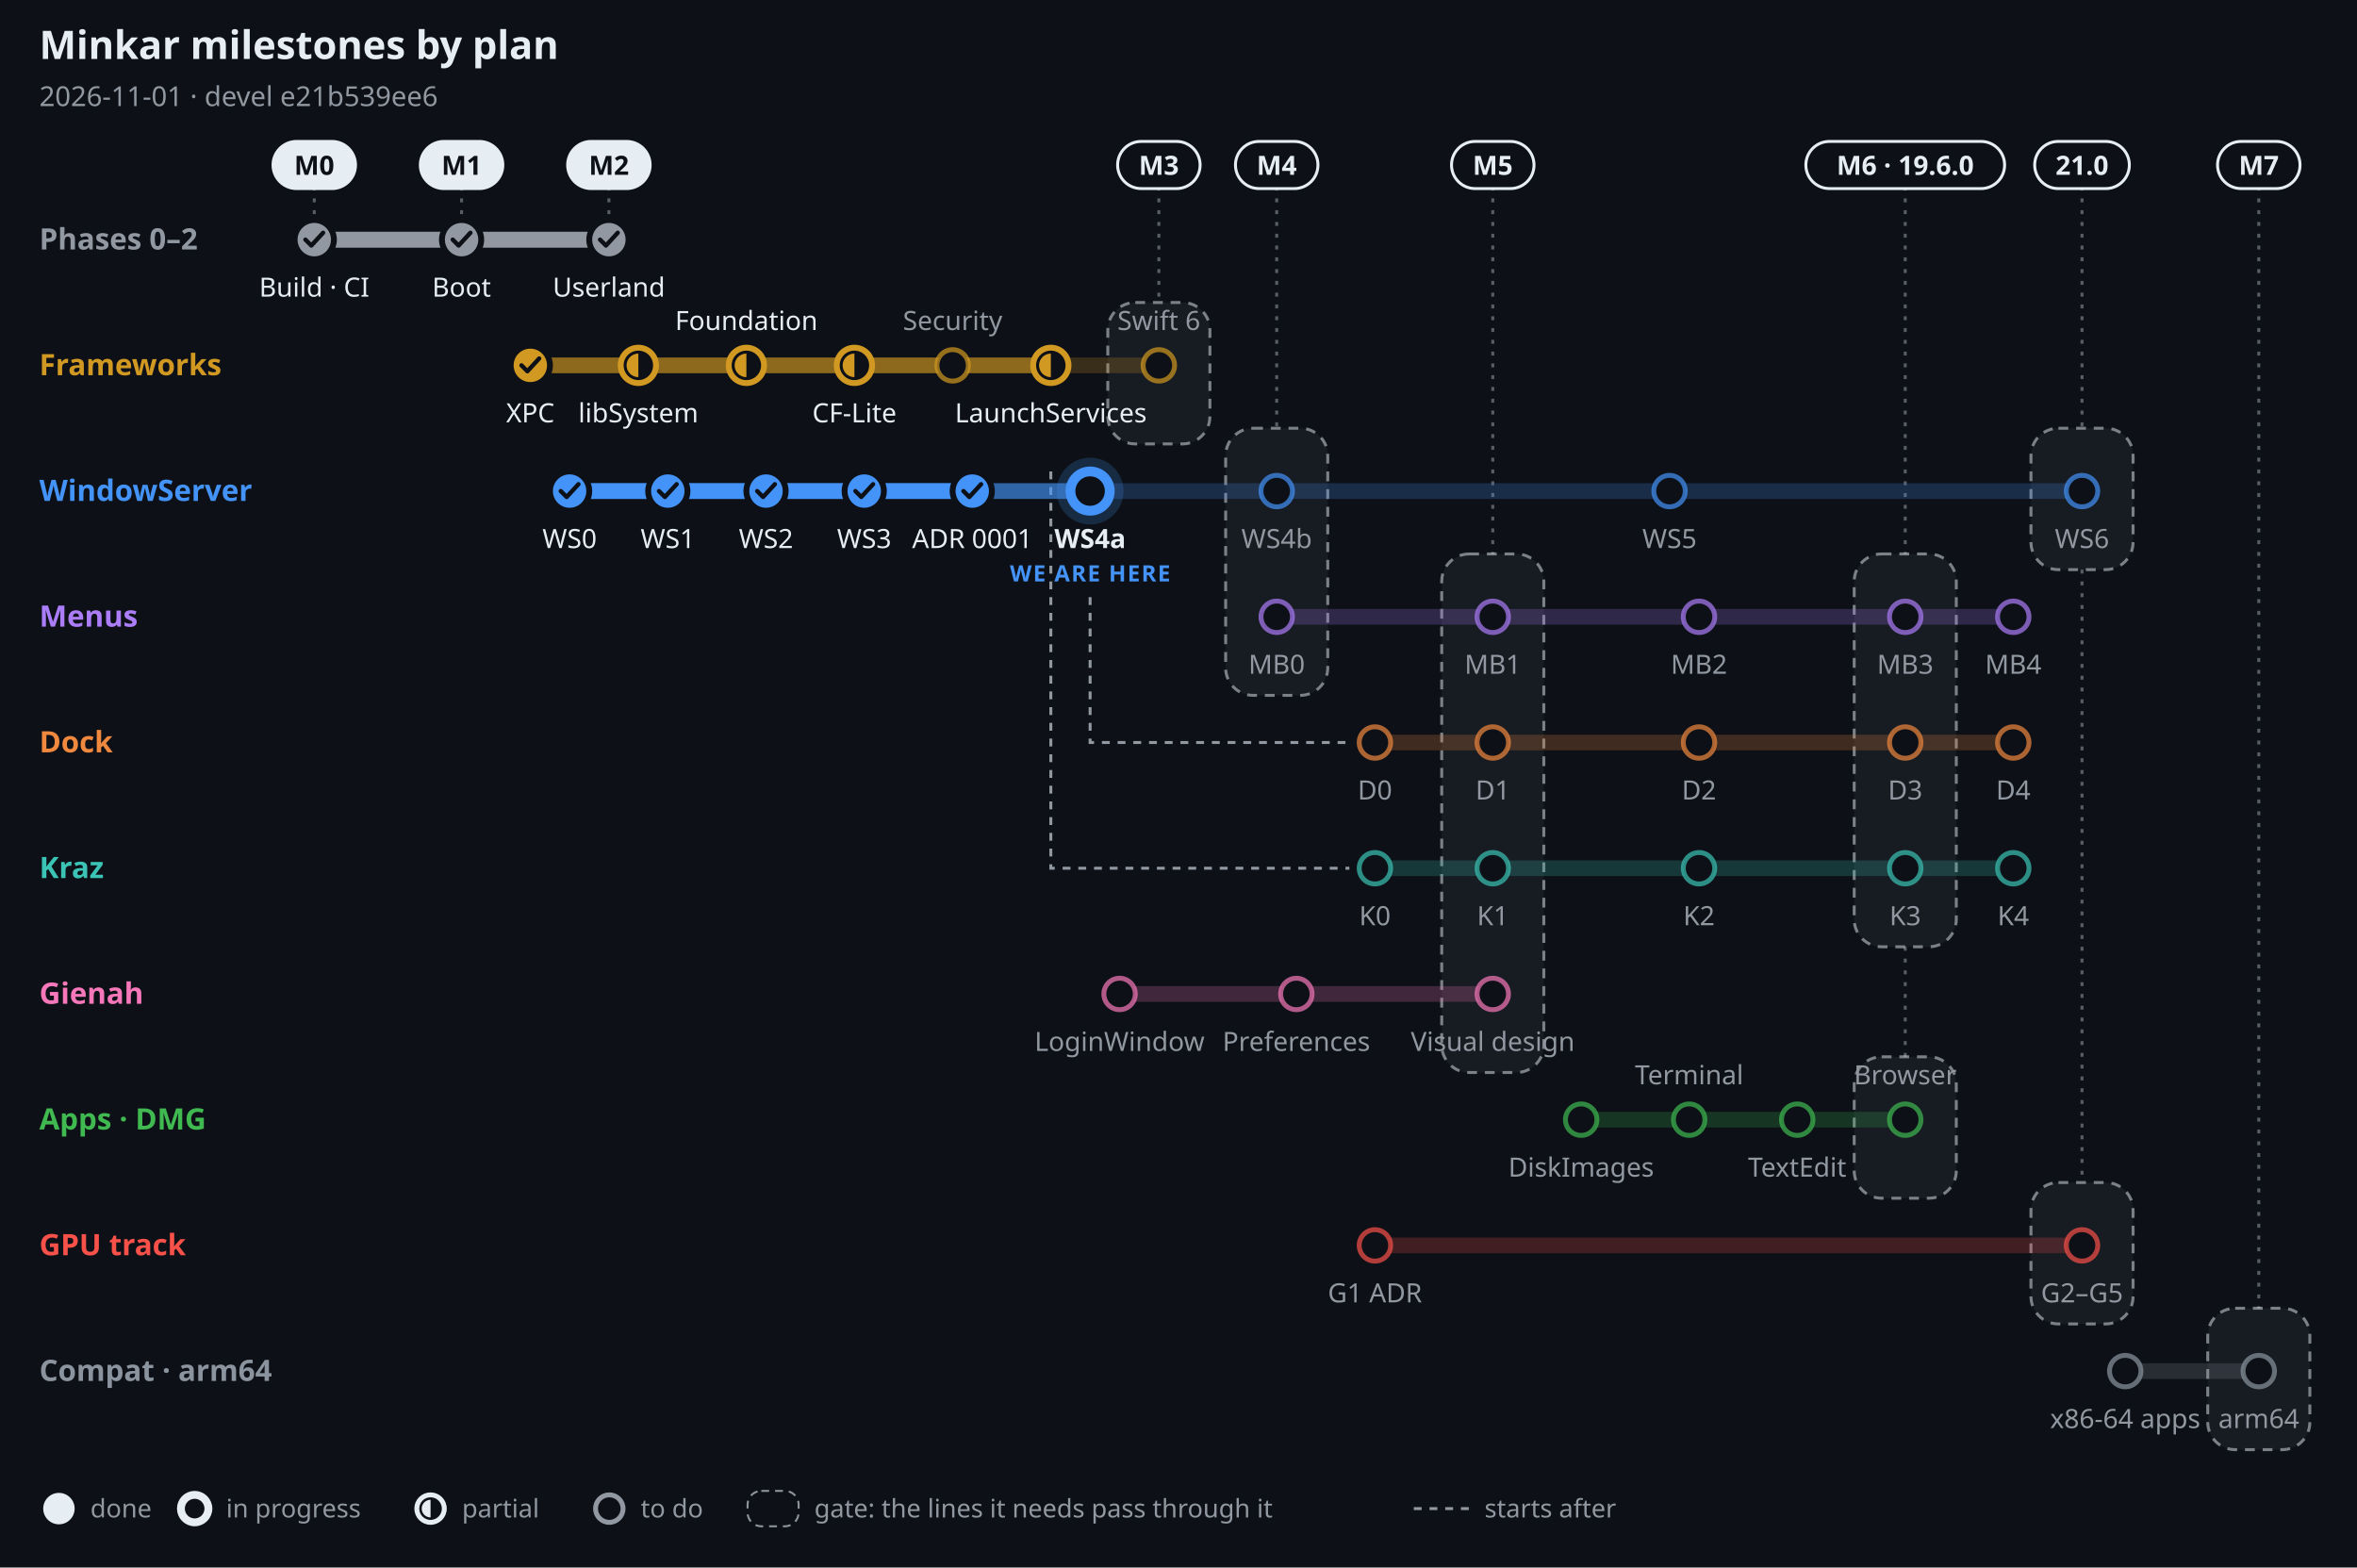
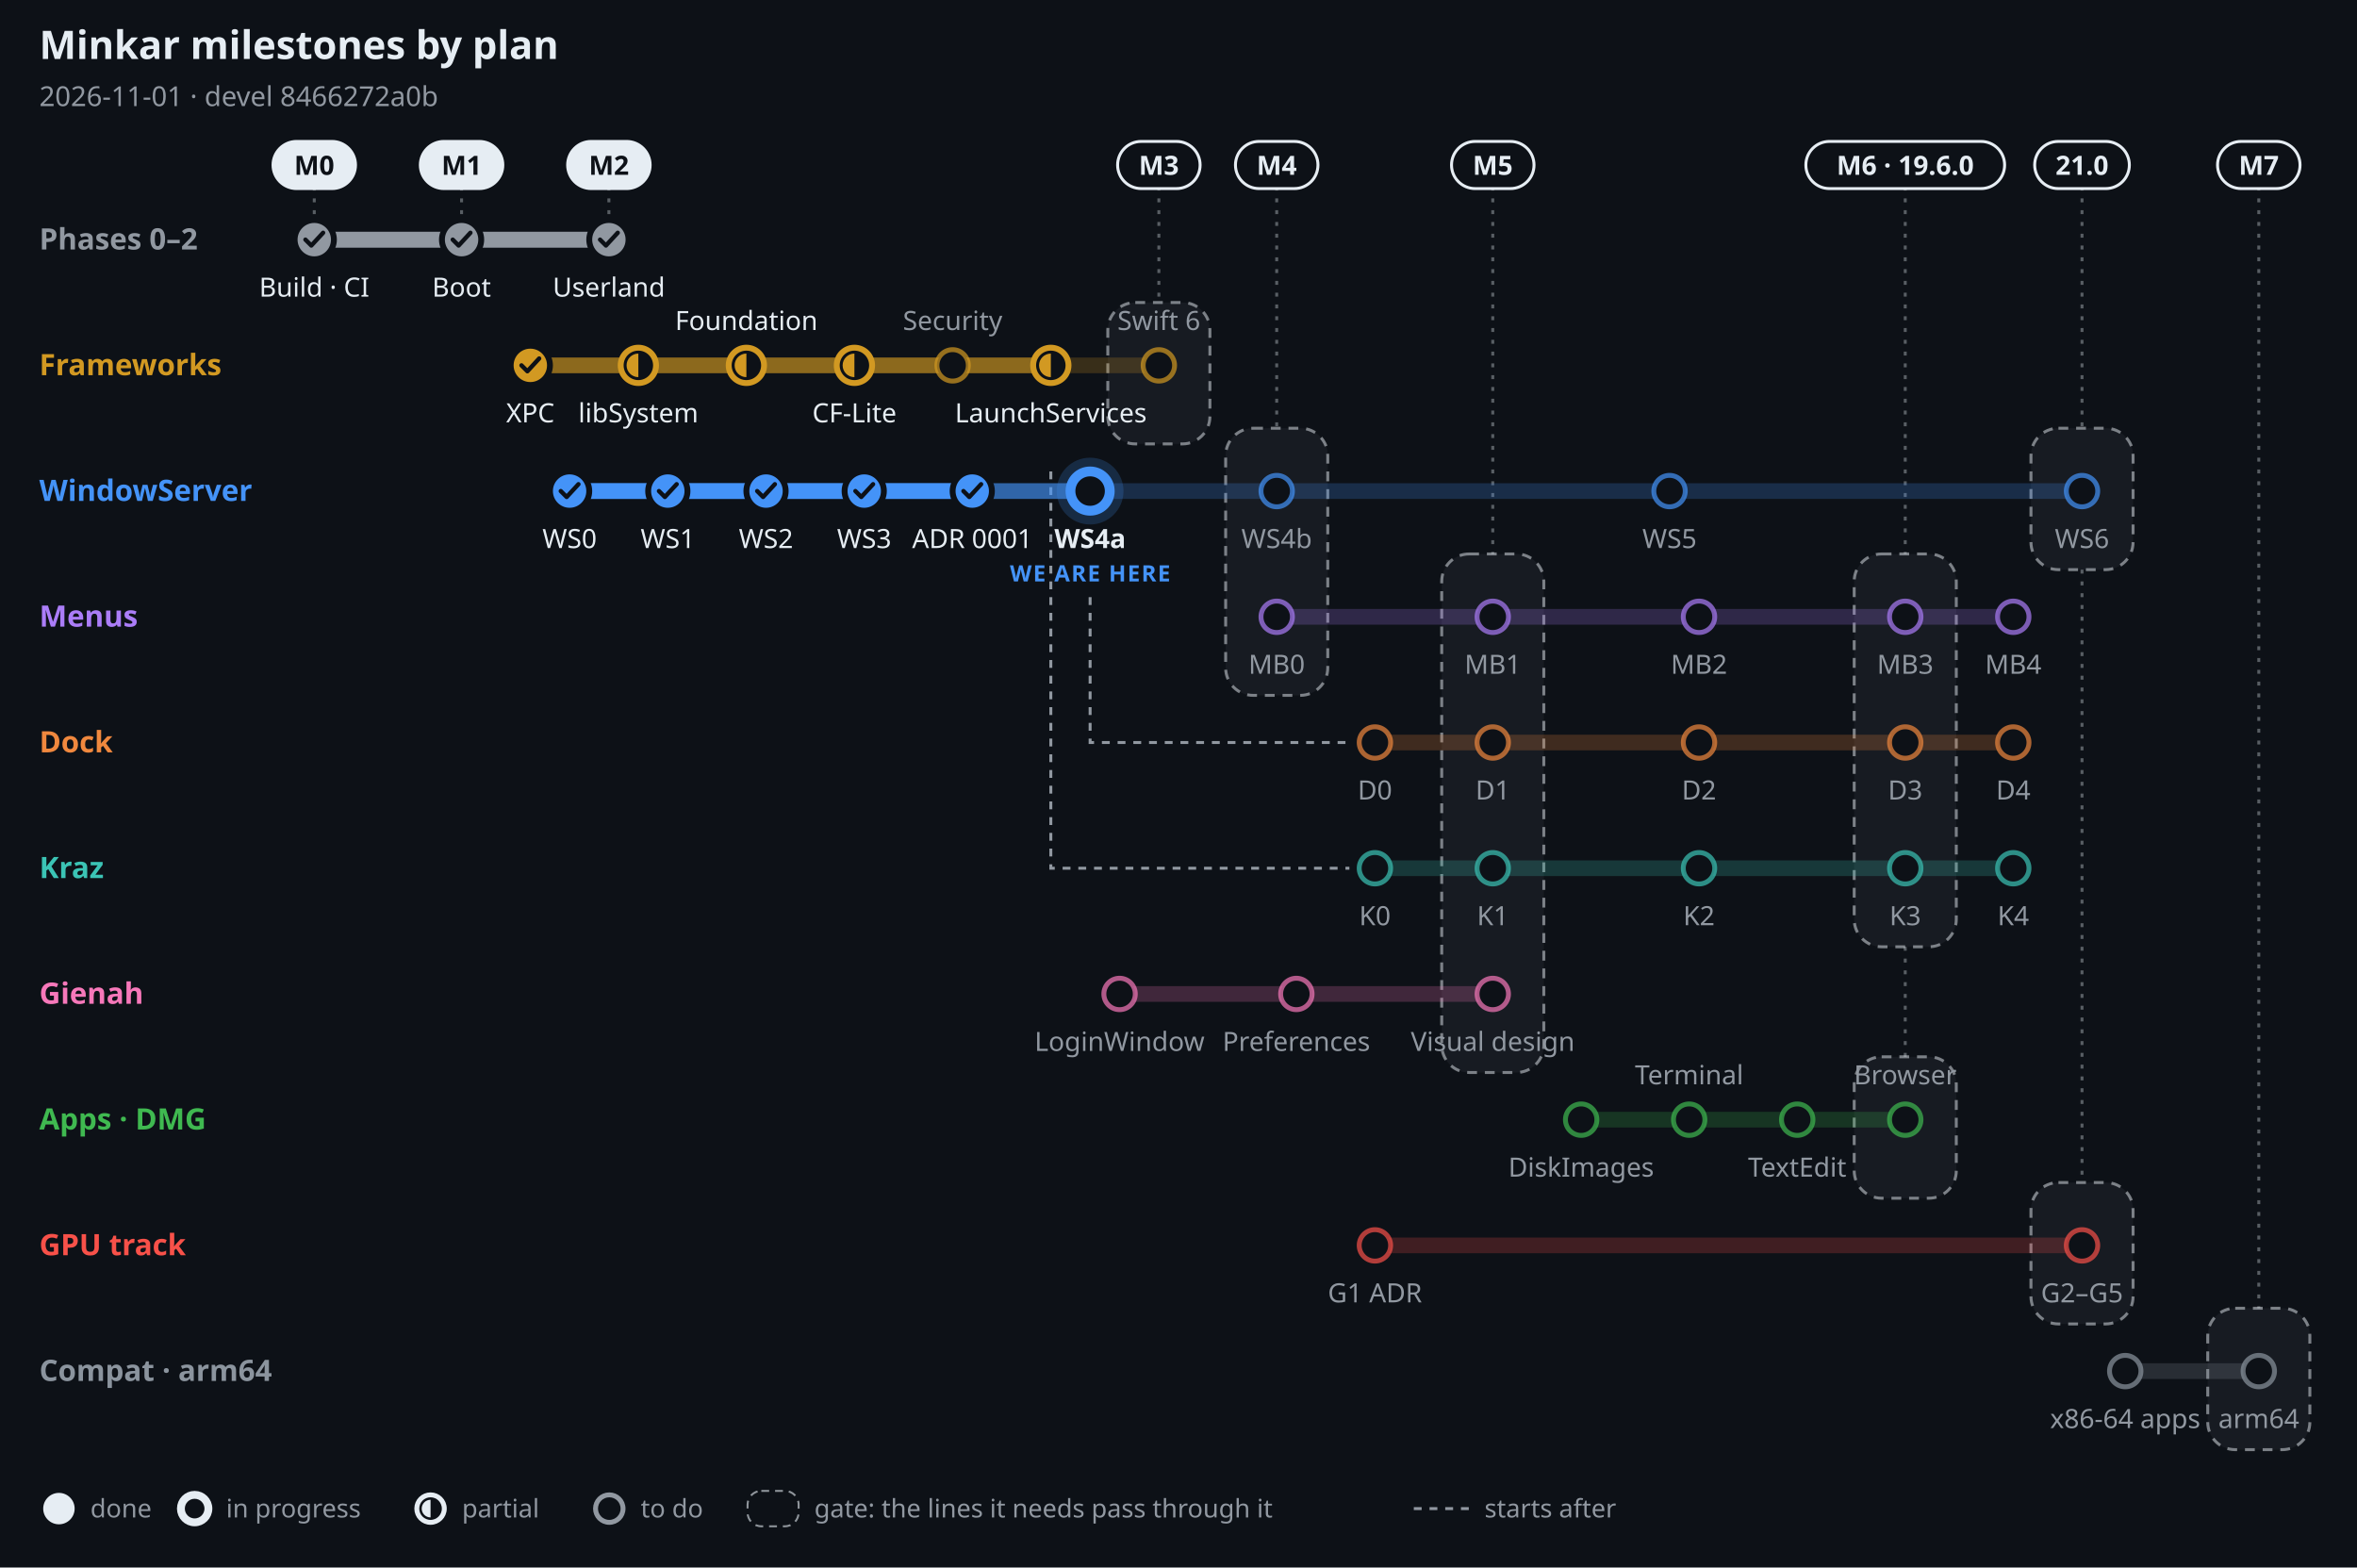
<svg xmlns="http://www.w3.org/2000/svg" width="1200" height="798" viewBox="0 0 1200 798" font-family="-apple-system, BlinkMacSystemFont, 'Segoe UI', 'Noto Sans', Helvetica, Arial, sans-serif" role="img" aria-label="Minkar milestones by plan, 2026-11-01">
  <rect width="1200" height="798" fill="#0d1117" />
  <text x="20" y="30" font-size="20" font-weight="700" fill="#e6edf3" text-anchor="start">Minkar milestones by plan</text>
-   <text x="20" y="54" font-size="14" font-weight="400" fill="#9198a1" text-anchor="start">2026-11-01 · devel e21b539ee6</text>
+   <text x="20" y="54" font-size="14" font-weight="400" fill="#9198a1" text-anchor="start">2026-11-01 · devel 8466272a0b</text>
  <line x1="160" y1="95" x2="160" y2="110" stroke="#e6edf3" stroke-opacity=".35" stroke-width="1.5" stroke-dasharray="2 4" />
  <rect x="139" y="72" width="42" height="24" rx="12" fill="#e6edf3" stroke="#e6edf3" stroke-width="1.5" />
  <text x="160" y="89" font-size="13.5" font-weight="700" fill="#0d1117" text-anchor="middle">M0</text>
  <line x1="235" y1="95" x2="235" y2="110" stroke="#e6edf3" stroke-opacity=".35" stroke-width="1.5" stroke-dasharray="2 4" />
  <rect x="214" y="72" width="42" height="24" rx="12" fill="#e6edf3" stroke="#e6edf3" stroke-width="1.5" />
  <text x="235" y="89" font-size="13.5" font-weight="700" fill="#0d1117" text-anchor="middle">M1</text>
  <line x1="310" y1="95" x2="310" y2="110" stroke="#e6edf3" stroke-opacity=".35" stroke-width="1.5" stroke-dasharray="2 4" />
  <rect x="289" y="72" width="42" height="24" rx="12" fill="#e6edf3" stroke="#e6edf3" stroke-width="1.5" />
  <text x="310" y="89" font-size="13.5" font-weight="700" fill="#0d1117" text-anchor="middle">M2</text>
  <line x1="590" y1="95" x2="590" y2="154" stroke="#e6edf3" stroke-opacity=".35" stroke-width="1.5" stroke-dasharray="2 4" />
  <rect x="564" y="154" width="52" height="72" rx="14" fill="#e6edf3" fill-opacity=".05" stroke="#e6edf3" stroke-opacity=".5" stroke-width="1.5" stroke-dasharray="5 4" />
  <rect x="569" y="72" width="42" height="24" rx="12" fill="#0d1117" stroke="#e6edf3" stroke-width="1.5" />
  <text x="590" y="89" font-size="13.5" font-weight="700" fill="#e6edf3" text-anchor="middle">M3</text>
  <line x1="650" y1="95" x2="650" y2="218" stroke="#e6edf3" stroke-opacity=".35" stroke-width="1.5" stroke-dasharray="2 4" />
  <rect x="624" y="218" width="52" height="136" rx="14" fill="#e6edf3" fill-opacity=".05" stroke="#e6edf3" stroke-opacity=".5" stroke-width="1.5" stroke-dasharray="5 4" />
  <rect x="629" y="72" width="42" height="24" rx="12" fill="#0d1117" stroke="#e6edf3" stroke-width="1.5" />
  <text x="650" y="89" font-size="13.5" font-weight="700" fill="#e6edf3" text-anchor="middle">M4</text>
  <line x1="760" y1="95" x2="760" y2="282" stroke="#e6edf3" stroke-opacity=".35" stroke-width="1.5" stroke-dasharray="2 4" />
  <rect x="734" y="282" width="52" height="264" rx="14" fill="#e6edf3" fill-opacity=".05" stroke="#e6edf3" stroke-opacity=".5" stroke-width="1.5" stroke-dasharray="5 4" />
  <rect x="739" y="72" width="42" height="24" rx="12" fill="#0d1117" stroke="#e6edf3" stroke-width="1.5" />
  <text x="760" y="89" font-size="13.5" font-weight="700" fill="#e6edf3" text-anchor="middle">M5</text>
  <line x1="970" y1="95" x2="970" y2="282" stroke="#e6edf3" stroke-opacity=".35" stroke-width="1.5" stroke-dasharray="2 4" />
  <rect x="944" y="282" width="52" height="200" rx="14" fill="#e6edf3" fill-opacity=".05" stroke="#e6edf3" stroke-opacity=".5" stroke-width="1.5" stroke-dasharray="5 4" />
  <line x1="970" y1="482" x2="970" y2="538" stroke="#e6edf3" stroke-opacity=".35" stroke-width="1.5" stroke-dasharray="2 4" />
  <rect x="944" y="538" width="52" height="72" rx="14" fill="#e6edf3" fill-opacity=".05" stroke="#e6edf3" stroke-opacity=".5" stroke-width="1.5" stroke-dasharray="5 4" />
  <rect x="919.4" y="72" width="101.2" height="24" rx="12" fill="#0d1117" stroke="#e6edf3" stroke-width="1.5" />
  <text x="970" y="89" font-size="13.5" font-weight="700" fill="#e6edf3" text-anchor="middle">M6 · 19.6.0</text>
  <line x1="1060" y1="95" x2="1060" y2="218" stroke="#e6edf3" stroke-opacity=".35" stroke-width="1.5" stroke-dasharray="2 4" />
  <rect x="1034" y="218" width="52" height="72" rx="14" fill="#e6edf3" fill-opacity=".05" stroke="#e6edf3" stroke-opacity=".5" stroke-width="1.5" stroke-dasharray="5 4" />
  <line x1="1060" y1="290" x2="1060" y2="602" stroke="#e6edf3" stroke-opacity=".35" stroke-width="1.5" stroke-dasharray="2 4" />
  <rect x="1034" y="602" width="52" height="72" rx="14" fill="#e6edf3" fill-opacity=".05" stroke="#e6edf3" stroke-opacity=".5" stroke-width="1.5" stroke-dasharray="5 4" />
  <rect x="1035.9" y="72" width="48.2" height="24" rx="12" fill="#0d1117" stroke="#e6edf3" stroke-width="1.5" />
  <text x="1060" y="89" font-size="13.5" font-weight="700" fill="#e6edf3" text-anchor="middle">21.0</text>
  <line x1="1150" y1="95" x2="1150" y2="666" stroke="#e6edf3" stroke-opacity=".35" stroke-width="1.5" stroke-dasharray="2 4" />
  <rect x="1124" y="666" width="52" height="72" rx="14" fill="#e6edf3" fill-opacity=".05" stroke="#e6edf3" stroke-opacity=".5" stroke-width="1.5" stroke-dasharray="5 4" />
  <rect x="1129" y="72" width="42" height="24" rx="12" fill="#0d1117" stroke="#e6edf3" stroke-width="1.5" />
  <text x="1150" y="89" font-size="13.5" font-weight="700" fill="#e6edf3" text-anchor="middle">M7</text>
  <path d="M555 304 V378 H687" fill="none" stroke="#9198a1" stroke-width="1.5" stroke-dasharray="4 4" />
  <path d="M535 240 V442 H687" fill="none" stroke="#9198a1" stroke-width="1.5" stroke-dasharray="4 4" />
  <text x="20" y="127" font-size="15" font-weight="700" fill="#9198a1" text-anchor="start">Phases 0–2</text>
  <line x1="160" y1="122" x2="310" y2="122" stroke="#9198a1" stroke-opacity=".22" stroke-width="8" stroke-linecap="round" />
  <line x1="160" y1="122" x2="310" y2="122" stroke="#9198a1" stroke-opacity=".55" stroke-width="8" stroke-linecap="round" />
  <line x1="160" y1="122" x2="310" y2="122" stroke="#9198a1" stroke-opacity="1" stroke-width="8" stroke-linecap="round" />
  <circle cx="160" cy="122" r="10" fill="#9198a1" stroke="#0d1117" stroke-width="3" />
  <path d="M155.5 122 l3 3 l6 -6.5" fill="none" stroke="#0d1117" stroke-width="2.2" stroke-linecap="round" stroke-linejoin="round" />
  <text x="160" y="151" font-size="13.5" font-weight="500" fill="#e6edf3" text-anchor="middle">Build · CI</text>
  <circle cx="235" cy="122" r="10" fill="#9198a1" stroke="#0d1117" stroke-width="3" />
  <path d="M230.5 122 l3 3 l6 -6.5" fill="none" stroke="#0d1117" stroke-width="2.2" stroke-linecap="round" stroke-linejoin="round" />
  <text x="235" y="151" font-size="13.5" font-weight="500" fill="#e6edf3" text-anchor="middle">Boot</text>
  <circle cx="310" cy="122" r="10" fill="#9198a1" stroke="#0d1117" stroke-width="3" />
  <path d="M305.5 122 l3 3 l6 -6.5" fill="none" stroke="#0d1117" stroke-width="2.2" stroke-linecap="round" stroke-linejoin="round" />
  <text x="310" y="151" font-size="13.5" font-weight="500" fill="#e6edf3" text-anchor="middle">Userland</text>
  <text x="20" y="191" font-size="15" font-weight="700" fill="#d29922" text-anchor="start">Frameworks</text>
  <line x1="270" y1="186" x2="590" y2="186" stroke="#d29922" stroke-opacity=".22" stroke-width="8" stroke-linecap="round" />
  <line x1="270" y1="186" x2="535" y2="186" stroke="#d29922" stroke-opacity=".55" stroke-width="8" stroke-linecap="round" />
  <line x1="270" y1="186" x2="270" y2="186" stroke="#d29922" stroke-opacity="1" stroke-width="8" stroke-linecap="round" />
  <circle cx="270" cy="186" r="10" fill="#d29922" stroke="#0d1117" stroke-width="3" />
  <path d="M265.5 186 l3 3 l6 -6.5" fill="none" stroke="#0d1117" stroke-width="2.2" stroke-linecap="round" stroke-linejoin="round" />
  <text x="270" y="215" font-size="13.5" font-weight="500" fill="#e6edf3" text-anchor="middle">XPC</text>
  <circle cx="325" cy="186" r="9" fill="#0d1117" stroke="#d29922" stroke-width="3" />
  <path d="M325 180 A6 6 0 0 0 325 192 Z" fill="#d29922" />
  <text x="325" y="215" font-size="13.5" font-weight="500" fill="#e6edf3" text-anchor="middle">libSystem</text>
  <circle cx="380" cy="186" r="9" fill="#0d1117" stroke="#d29922" stroke-width="3" />
  <path d="M380 180 A6 6 0 0 0 380 192 Z" fill="#d29922" />
  <text x="380" y="168" font-size="13.5" font-weight="500" fill="#e6edf3" text-anchor="middle">Foundation</text>
  <circle cx="435" cy="186" r="9" fill="#0d1117" stroke="#d29922" stroke-width="3" />
  <path d="M435 180 A6 6 0 0 0 435 192 Z" fill="#d29922" />
  <text x="435" y="215" font-size="13.5" font-weight="500" fill="#e6edf3" text-anchor="middle">CF-Lite</text>
  <circle cx="485" cy="186" r="8" fill="#0d1117" stroke="#d29922" stroke-opacity=".7" stroke-width="2.5" />
  <text x="485" y="168" font-size="13.5" font-weight="500" fill="#9198a1" text-anchor="middle">Security</text>
  <circle cx="535" cy="186" r="9" fill="#0d1117" stroke="#d29922" stroke-width="3" />
  <path d="M535 180 A6 6 0 0 0 535 192 Z" fill="#d29922" />
  <text x="535" y="215" font-size="13.5" font-weight="500" fill="#e6edf3" text-anchor="middle">LaunchServices</text>
  <circle cx="590" cy="186" r="8" fill="#0d1117" stroke="#d29922" stroke-opacity=".7" stroke-width="2.5" />
  <text x="590" y="168" font-size="13.5" font-weight="500" fill="#9198a1" text-anchor="middle">Swift 6</text>
  <text x="20" y="255" font-size="15" font-weight="700" fill="#4493f8" text-anchor="start">WindowServer</text>
  <line x1="290" y1="250" x2="1060" y2="250" stroke="#4493f8" stroke-opacity=".22" stroke-width="8" stroke-linecap="round" />
  <line x1="290" y1="250" x2="555" y2="250" stroke="#4493f8" stroke-opacity=".55" stroke-width="8" stroke-linecap="round" />
  <line x1="290" y1="250" x2="495" y2="250" stroke="#4493f8" stroke-opacity="1" stroke-width="8" stroke-linecap="round" />
  <circle cx="290" cy="250" r="10" fill="#4493f8" stroke="#0d1117" stroke-width="3" />
  <path d="M285.5 250 l3 3 l6 -6.5" fill="none" stroke="#0d1117" stroke-width="2.2" stroke-linecap="round" stroke-linejoin="round" />
  <text x="290" y="279" font-size="13.5" font-weight="500" fill="#e6edf3" text-anchor="middle">WS0</text>
  <circle cx="340" cy="250" r="10" fill="#4493f8" stroke="#0d1117" stroke-width="3" />
  <path d="M335.5 250 l3 3 l6 -6.5" fill="none" stroke="#0d1117" stroke-width="2.2" stroke-linecap="round" stroke-linejoin="round" />
  <text x="340" y="279" font-size="13.5" font-weight="500" fill="#e6edf3" text-anchor="middle">WS1</text>
  <circle cx="390" cy="250" r="10" fill="#4493f8" stroke="#0d1117" stroke-width="3" />
  <path d="M385.5 250 l3 3 l6 -6.5" fill="none" stroke="#0d1117" stroke-width="2.2" stroke-linecap="round" stroke-linejoin="round" />
  <text x="390" y="279" font-size="13.5" font-weight="500" fill="#e6edf3" text-anchor="middle">WS2</text>
  <circle cx="440" cy="250" r="10" fill="#4493f8" stroke="#0d1117" stroke-width="3" />
  <path d="M435.5 250 l3 3 l6 -6.5" fill="none" stroke="#0d1117" stroke-width="2.2" stroke-linecap="round" stroke-linejoin="round" />
  <text x="440" y="279" font-size="13.5" font-weight="500" fill="#e6edf3" text-anchor="middle">WS3</text>
  <circle cx="495" cy="250" r="10" fill="#4493f8" stroke="#0d1117" stroke-width="3" />
  <path d="M490.5 250 l3 3 l6 -6.5" fill="none" stroke="#0d1117" stroke-width="2.2" stroke-linecap="round" stroke-linejoin="round" />
  <text x="495" y="279" font-size="13.5" font-weight="500" fill="#e6edf3" text-anchor="middle">ADR 0001</text>
  <circle cx="555" cy="250" r="17" fill="#4493f8" fill-opacity=".2" />
  <circle cx="555" cy="250" r="10" fill="#0d1117" stroke="#4493f8" stroke-width="5" />
  <text x="555" y="279" font-size="13.5" font-weight="700" fill="#e6edf3" text-anchor="middle">WS4a</text>
  <text x="555" y="296" font-size="11.5" font-weight="800" fill="#4493f8" text-anchor="middle" letter-spacing=".06em">WE ARE HERE</text>
  <circle cx="650" cy="250" r="8" fill="#0d1117" stroke="#4493f8" stroke-opacity=".7" stroke-width="2.5" />
  <text x="650" y="279" font-size="13.5" font-weight="500" fill="#9198a1" text-anchor="middle">WS4b</text>
  <circle cx="850" cy="250" r="8" fill="#0d1117" stroke="#4493f8" stroke-opacity=".7" stroke-width="2.5" />
  <text x="850" y="279" font-size="13.5" font-weight="500" fill="#9198a1" text-anchor="middle">WS5</text>
  <circle cx="1060" cy="250" r="8" fill="#0d1117" stroke="#4493f8" stroke-opacity=".7" stroke-width="2.5" />
  <text x="1060" y="279" font-size="13.5" font-weight="500" fill="#9198a1" text-anchor="middle">WS6</text>
  <text x="20" y="319" font-size="15" font-weight="700" fill="#ab7df8" text-anchor="start">Menus</text>
  <line x1="650" y1="314" x2="1025" y2="314" stroke="#ab7df8" stroke-opacity=".22" stroke-width="8" stroke-linecap="round" />
  <circle cx="650" cy="314" r="8" fill="#0d1117" stroke="#ab7df8" stroke-opacity=".7" stroke-width="2.5" />
  <text x="650" y="343" font-size="13.5" font-weight="500" fill="#9198a1" text-anchor="middle">MB0</text>
  <circle cx="760" cy="314" r="8" fill="#0d1117" stroke="#ab7df8" stroke-opacity=".7" stroke-width="2.5" />
  <text x="760" y="343" font-size="13.5" font-weight="500" fill="#9198a1" text-anchor="middle">MB1</text>
  <circle cx="865" cy="314" r="8" fill="#0d1117" stroke="#ab7df8" stroke-opacity=".7" stroke-width="2.5" />
  <text x="865" y="343" font-size="13.5" font-weight="500" fill="#9198a1" text-anchor="middle">MB2</text>
  <circle cx="970" cy="314" r="8" fill="#0d1117" stroke="#ab7df8" stroke-opacity=".7" stroke-width="2.5" />
  <text x="970" y="343" font-size="13.5" font-weight="500" fill="#9198a1" text-anchor="middle">MB3</text>
  <circle cx="1025" cy="314" r="8" fill="#0d1117" stroke="#ab7df8" stroke-opacity=".7" stroke-width="2.5" />
  <text x="1025" y="343" font-size="13.5" font-weight="500" fill="#9198a1" text-anchor="middle">MB4</text>
  <text x="20" y="383" font-size="15" font-weight="700" fill="#f0883e" text-anchor="start">Dock</text>
  <line x1="700" y1="378" x2="1025" y2="378" stroke="#f0883e" stroke-opacity=".22" stroke-width="8" stroke-linecap="round" />
  <circle cx="700" cy="378" r="8" fill="#0d1117" stroke="#f0883e" stroke-opacity=".7" stroke-width="2.5" />
  <text x="700" y="407" font-size="13.5" font-weight="500" fill="#9198a1" text-anchor="middle">D0</text>
  <circle cx="760" cy="378" r="8" fill="#0d1117" stroke="#f0883e" stroke-opacity=".7" stroke-width="2.5" />
  <text x="760" y="407" font-size="13.5" font-weight="500" fill="#9198a1" text-anchor="middle">D1</text>
  <circle cx="865" cy="378" r="8" fill="#0d1117" stroke="#f0883e" stroke-opacity=".7" stroke-width="2.5" />
  <text x="865" y="407" font-size="13.5" font-weight="500" fill="#9198a1" text-anchor="middle">D2</text>
  <circle cx="970" cy="378" r="8" fill="#0d1117" stroke="#f0883e" stroke-opacity=".7" stroke-width="2.5" />
  <text x="970" y="407" font-size="13.5" font-weight="500" fill="#9198a1" text-anchor="middle">D3</text>
  <circle cx="1025" cy="378" r="8" fill="#0d1117" stroke="#f0883e" stroke-opacity=".7" stroke-width="2.5" />
  <text x="1025" y="407" font-size="13.5" font-weight="500" fill="#9198a1" text-anchor="middle">D4</text>
  <text x="20" y="447" font-size="15" font-weight="700" fill="#3bc4b5" text-anchor="start">Kraz</text>
  <line x1="700" y1="442" x2="1025" y2="442" stroke="#3bc4b5" stroke-opacity=".22" stroke-width="8" stroke-linecap="round" />
  <circle cx="700" cy="442" r="8" fill="#0d1117" stroke="#3bc4b5" stroke-opacity=".7" stroke-width="2.5" />
  <text x="700" y="471" font-size="13.5" font-weight="500" fill="#9198a1" text-anchor="middle">K0</text>
  <circle cx="760" cy="442" r="8" fill="#0d1117" stroke="#3bc4b5" stroke-opacity=".7" stroke-width="2.5" />
  <text x="760" y="471" font-size="13.5" font-weight="500" fill="#9198a1" text-anchor="middle">K1</text>
  <circle cx="865" cy="442" r="8" fill="#0d1117" stroke="#3bc4b5" stroke-opacity=".7" stroke-width="2.5" />
  <text x="865" y="471" font-size="13.5" font-weight="500" fill="#9198a1" text-anchor="middle">K2</text>
  <circle cx="970" cy="442" r="8" fill="#0d1117" stroke="#3bc4b5" stroke-opacity=".7" stroke-width="2.5" />
  <text x="970" y="471" font-size="13.5" font-weight="500" fill="#9198a1" text-anchor="middle">K3</text>
  <circle cx="1025" cy="442" r="8" fill="#0d1117" stroke="#3bc4b5" stroke-opacity=".7" stroke-width="2.5" />
  <text x="1025" y="471" font-size="13.5" font-weight="500" fill="#9198a1" text-anchor="middle">K4</text>
  <text x="20" y="511" font-size="15" font-weight="700" fill="#f778ba" text-anchor="start">Gienah</text>
  <line x1="570" y1="506" x2="760" y2="506" stroke="#f778ba" stroke-opacity=".22" stroke-width="8" stroke-linecap="round" />
  <circle cx="570" cy="506" r="8" fill="#0d1117" stroke="#f778ba" stroke-opacity=".7" stroke-width="2.5" />
  <text x="570" y="535" font-size="13.5" font-weight="500" fill="#9198a1" text-anchor="middle">LoginWindow</text>
  <circle cx="660" cy="506" r="8" fill="#0d1117" stroke="#f778ba" stroke-opacity=".7" stroke-width="2.5" />
  <text x="660" y="535" font-size="13.5" font-weight="500" fill="#9198a1" text-anchor="middle">Preferences</text>
  <circle cx="760" cy="506" r="8" fill="#0d1117" stroke="#f778ba" stroke-opacity=".7" stroke-width="2.5" />
  <text x="760" y="535" font-size="13.5" font-weight="500" fill="#9198a1" text-anchor="middle">Visual design</text>
  <text x="20" y="575" font-size="15" font-weight="700" fill="#3fb950" text-anchor="start">Apps · DMG</text>
  <line x1="805" y1="570" x2="970" y2="570" stroke="#3fb950" stroke-opacity=".22" stroke-width="8" stroke-linecap="round" />
  <circle cx="805" cy="570" r="8" fill="#0d1117" stroke="#3fb950" stroke-opacity=".7" stroke-width="2.5" />
  <text x="805" y="599" font-size="13.5" font-weight="500" fill="#9198a1" text-anchor="middle">DiskImages</text>
  <circle cx="860" cy="570" r="8" fill="#0d1117" stroke="#3fb950" stroke-opacity=".7" stroke-width="2.5" />
  <text x="860" y="552" font-size="13.5" font-weight="500" fill="#9198a1" text-anchor="middle">Terminal</text>
  <circle cx="915" cy="570" r="8" fill="#0d1117" stroke="#3fb950" stroke-opacity=".7" stroke-width="2.5" />
  <text x="915" y="599" font-size="13.5" font-weight="500" fill="#9198a1" text-anchor="middle">TextEdit</text>
  <circle cx="970" cy="570" r="8" fill="#0d1117" stroke="#3fb950" stroke-opacity=".7" stroke-width="2.5" />
  <text x="970" y="552" font-size="13.5" font-weight="500" fill="#9198a1" text-anchor="middle">Browser</text>
  <text x="20" y="639" font-size="15" font-weight="700" fill="#f85149" text-anchor="start">GPU track</text>
  <line x1="700" y1="634" x2="1060" y2="634" stroke="#f85149" stroke-opacity=".22" stroke-width="8" stroke-linecap="round" />
  <circle cx="700" cy="634" r="8" fill="#0d1117" stroke="#f85149" stroke-opacity=".7" stroke-width="2.5" />
  <text x="700" y="663" font-size="13.5" font-weight="500" fill="#9198a1" text-anchor="middle">G1 ADR</text>
  <circle cx="1060" cy="634" r="8" fill="#0d1117" stroke="#f85149" stroke-opacity=".7" stroke-width="2.5" />
  <text x="1060" y="663" font-size="13.5" font-weight="500" fill="#9198a1" text-anchor="middle">G2–G5</text>
  <text x="20" y="703" font-size="15" font-weight="700" fill="#8b949e" text-anchor="start">Compat · arm64</text>
  <line x1="1082" y1="698" x2="1150" y2="698" stroke="#8b949e" stroke-opacity=".22" stroke-width="8" stroke-linecap="round" />
  <circle cx="1082" cy="698" r="8" fill="#0d1117" stroke="#8b949e" stroke-opacity=".7" stroke-width="2.5" />
  <text x="1082" y="727" font-size="13.5" font-weight="500" fill="#9198a1" text-anchor="middle">x86-64 apps</text>
  <circle cx="1150" cy="698" r="8" fill="#0d1117" stroke="#8b949e" stroke-opacity=".7" stroke-width="2.5" />
  <text x="1150" y="727" font-size="13.5" font-weight="500" fill="#9198a1" text-anchor="middle">arm64</text>
  <circle cx="30" cy="768" r="8" fill="#e6edf3" />
  <text x="46" y="772.5" font-size="13" font-weight="400" fill="#9198a1" text-anchor="start">done</text>
  <circle cx="99.1" cy="768" r="7" fill="#0d1117" stroke="#e6edf3" stroke-width="4" />
  <text x="115.1" y="772.5" font-size="13" font-weight="400" fill="#9198a1" text-anchor="start">in progress</text>
  <circle cx="219.2" cy="768" r="7" fill="#0d1117" stroke="#e6edf3" stroke-width="2.5" />
  <path d="M219.2 763.5 A4.5 4.5 0 0 0 219.2 772.5 Z" fill="#e6edf3" />
  <text x="235.2" y="772.5" font-size="13" font-weight="400" fill="#9198a1" text-anchor="start">partial</text>
  <circle cx="310.2" cy="768" r="7" fill="#0d1117" stroke="#9198a1" stroke-width="2.5" />
  <text x="326.2" y="772.5" font-size="13" font-weight="400" fill="#9198a1" text-anchor="start">to do</text>
  <rect x="380.6" y="759" width="26" height="18" rx="7" fill="none" stroke="#e6edf3" stroke-opacity=".6" stroke-dasharray="4 3" />
  <text x="414.6" y="772.5" font-size="13" font-weight="400" fill="#9198a1" text-anchor="start">gate: the lines it needs pass through it</text>
  <path d="M719.8 768 h28" stroke="#9198a1" stroke-width="1.5" stroke-dasharray="4 4" />
  <text x="755.8" y="772.5" font-size="13" font-weight="400" fill="#9198a1" text-anchor="start">starts after</text>
</svg>
